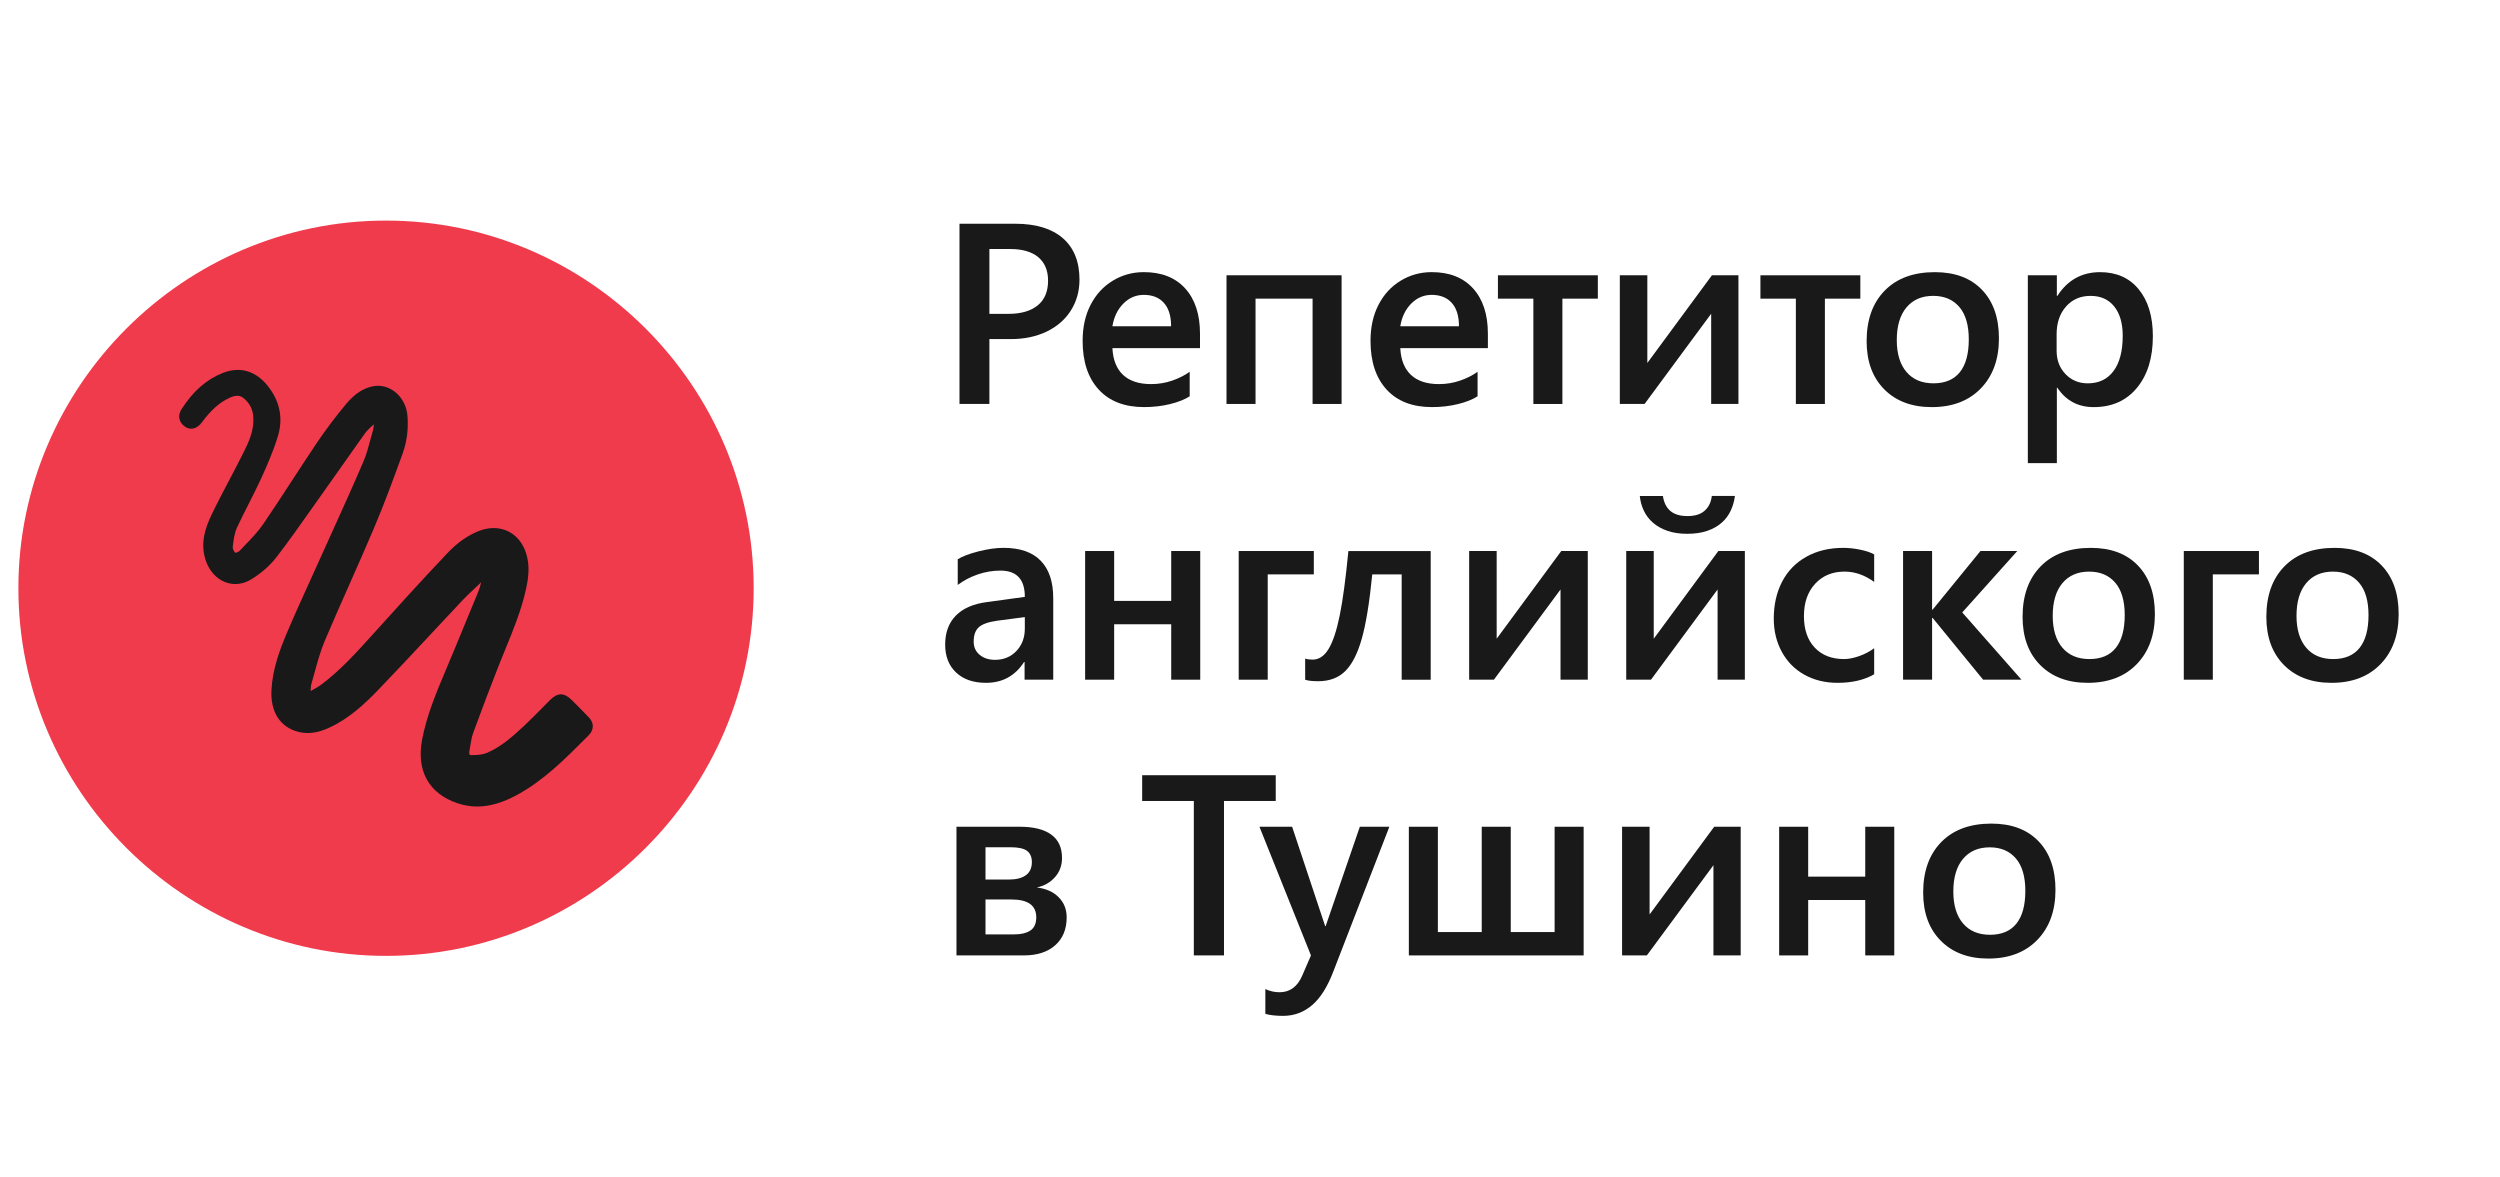
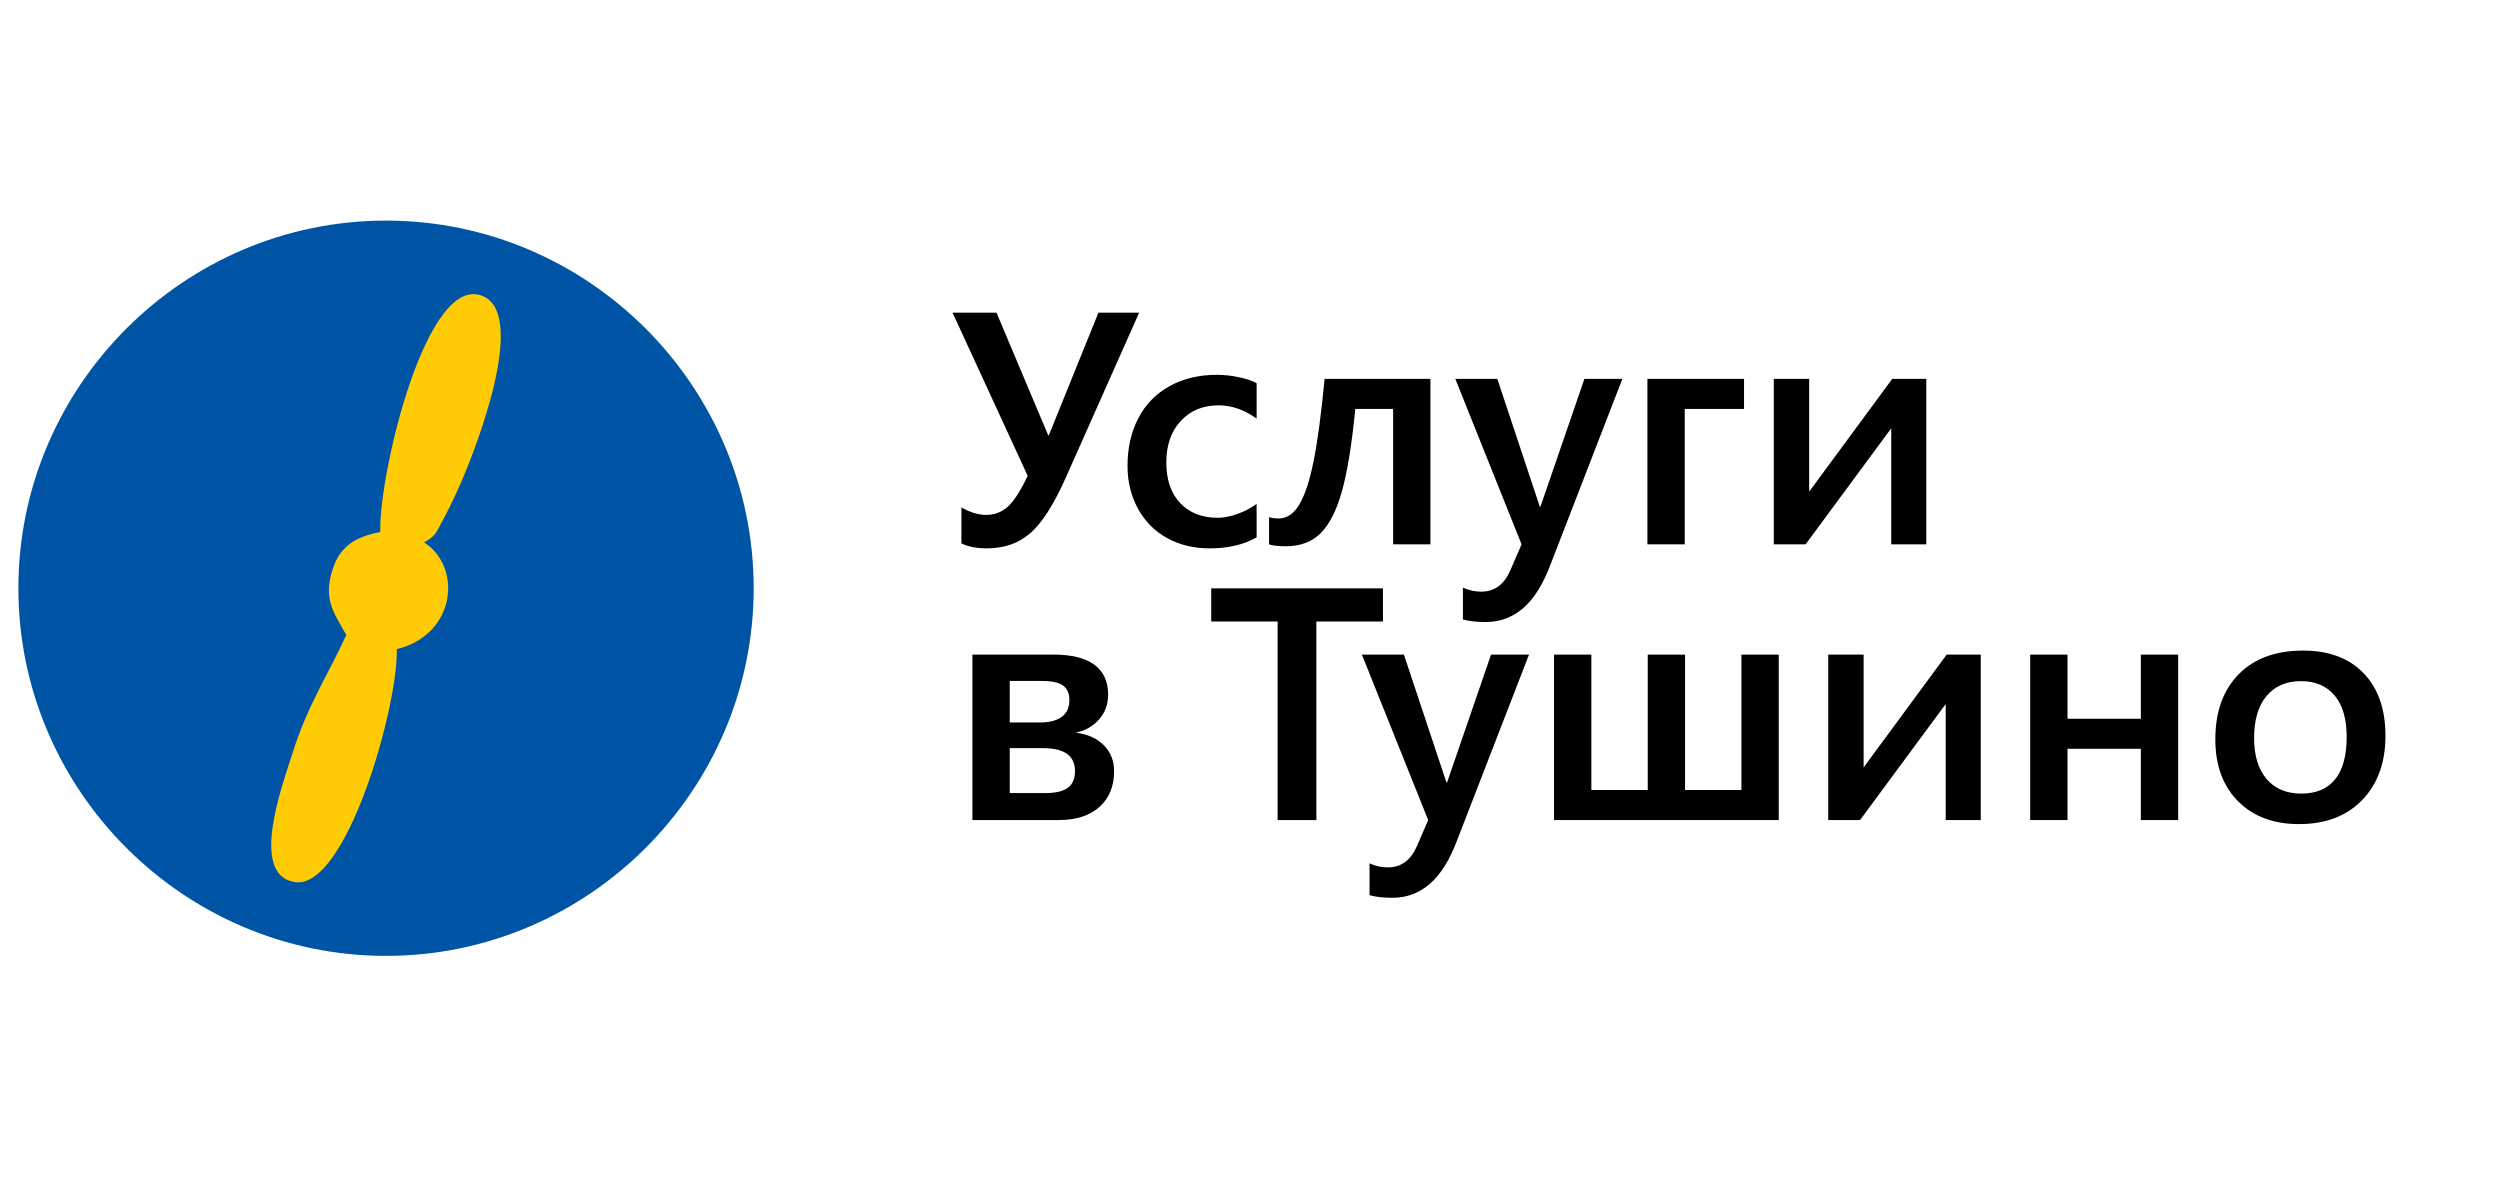
<svg xmlns="http://www.w3.org/2000/svg" version="1.1" x="0px" y="0px" viewBox="0 0 136 64" enable-background="new 0 0 136 64">
-   <rect fill="none" width="136" height="64" />
-   <path fill="#F03B4C" d="M21,12C10,12,1,21,1,32s9,20,20,20s20-9,20-20S32,12,21,12z" />
-   <path fill="#191919" d="M25.958,43.875c-0.365,0-0.721-0.06-1.075-0.179c-1.555-0.531-2.237-1.758-1.922-3.455c0.251-1.326,0.778-2.574,1.287-3.782l0.018-0.042c0.353-0.833,0.703-1.684,1.041-2.506c0.242-0.589,0.484-1.178,0.729-1.765c0.044-0.107,0.074-0.221,0.105-0.343c0.011-0.042,0.021-0.083,0.033-0.125h0c-0.112,0.108-0.225,0.214-0.339,0.321c-0.222,0.208-0.452,0.424-0.667,0.649c-0.577,0.612-1.152,1.227-1.726,1.843c-0.944,1.012-1.92,2.059-2.898,3.072c-0.689,0.713-1.534,1.508-2.589,2.001c-0.629,0.306-1.198,0.386-1.738,0.246c-0.985-0.259-1.513-1.088-1.449-2.275c0.054-1.105,0.429-2.131,0.827-3.076c0.411-0.97,0.853-1.943,1.281-2.884c0.202-0.445,0.405-0.89,0.604-1.336c0.202-0.448,0.405-0.896,0.608-1.344c0.559-1.234,1.138-2.51,1.677-3.774c0.168-0.386,0.279-0.807,0.387-1.214c0.049-0.183,0.097-0.366,0.15-0.546c0.022-0.073,0.024-0.157,0.027-0.246c0-0.011,0.001-0.023,0.001-0.034c-0.038,0.037-0.076,0.074-0.115,0.111c-0.131,0.125-0.267,0.254-0.371,0.396c-0.775,1.089-1.543,2.179-2.311,3.269c-0.219,0.308-0.437,0.616-0.654,0.924c-0.595,0.844-1.209,1.716-1.852,2.546c-0.352,0.45-0.819,0.858-1.348,1.182c-0.455,0.284-0.962,0.341-1.428,0.16c-0.507-0.197-0.902-0.654-1.083-1.253c-0.276-0.916,0.015-1.729,0.336-2.403c0.307-0.639,0.643-1.277,0.968-1.895c0.267-0.508,0.544-1.032,0.803-1.556c0.28-0.565,0.55-1.174,0.506-1.869c-0.025-0.428-0.208-0.78-0.544-1.047c-0.204-0.157-0.438-0.154-0.779,0.01c-0.529,0.248-0.984,0.656-1.479,1.324c-0.242,0.327-0.573,0.429-0.864,0.264c-0.186-0.111-0.31-0.27-0.352-0.448c-0.04-0.17-0.004-0.351,0.104-0.521c0.629-0.992,1.37-1.643,2.264-1.99c1.044-0.409,1.994-0.038,2.672,1.043c0.47,0.754,0.573,1.571,0.306,2.43c-0.244,0.795-0.575,1.549-0.894,2.253c-0.216,0.47-0.453,0.938-0.683,1.392c-0.217,0.427-0.441,0.87-0.644,1.307c-0.141,0.315-0.185,0.682-0.227,1.036c-0.013,0.1,0.053,0.244,0.141,0.327c0.049-0.002,0.187-0.056,0.239-0.115c0.097-0.104,0.194-0.205,0.292-0.306c0.349-0.362,0.709-0.736,0.993-1.152c0.544-0.796,1.078-1.617,1.595-2.411c0.429-0.658,0.872-1.339,1.318-2.003c0.493-0.726,1.034-1.444,1.61-2.134c0.458-0.537,0.916-0.835,1.442-0.939c0.42-0.081,0.846,0.028,1.198,0.306c0.395,0.312,0.642,0.795,0.679,1.325c0.054,0.705-0.033,1.381-0.258,2.01c-0.487,1.341-0.991,2.727-1.563,4.07c-0.437,1.034-0.899,2.076-1.346,3.084c-0.445,1.004-0.906,2.043-1.341,3.072c-0.23,0.55-0.392,1.141-0.549,1.712c-0.056,0.205-0.112,0.409-0.171,0.611c-0.028,0.09-0.032,0.199-0.038,0.337c-0.001,0.017-0.001,0.034-0.002,0.052c0.053-0.031,0.103-0.059,0.153-0.087c0.174-0.098,0.324-0.183,0.458-0.286c1.024-0.775,1.906-1.753,2.685-2.617c1.232-1.367,2.667-2.953,4.119-4.487c0.534-0.568,1.091-0.967,1.703-1.217c0.597-0.243,1.199-0.229,1.694,0.041c0.492,0.268,0.837,0.767,0.973,1.404c0.134,0.608,0.04,1.2-0.069,1.699c-0.248,1.14-0.695,2.228-1.127,3.28c-0.121,0.296-0.243,0.591-0.36,0.889c-0.461,1.176-0.918,2.38-1.395,3.679c-0.073,0.207-0.11,0.438-0.146,0.661c-0.019,0.116-0.037,0.231-0.06,0.345c-0.012,0.063-0.004,0.115,0.023,0.148c0.028,0.034,0.071,0.038,0.101,0.037c0.284-0.009,0.566-0.018,0.804-0.111c0.814-0.334,1.465-0.937,2.094-1.521c0.332-0.315,0.657-0.645,0.972-0.964c0.132-0.134,0.263-0.267,0.396-0.4c0.412-0.413,0.764-0.416,1.178-0.01c0.275,0.273,0.587,0.583,0.884,0.896c0.17,0.154,0.264,0.337,0.268,0.526c0.004,0.179-0.074,0.354-0.226,0.505l-0.172,0.172c-1.118,1.121-2.273,2.279-3.703,3.059C27.359,43.664,26.643,43.875,25.958,43.875z" />
-   <path fill="#191919" d="M58.724,15.214c0,0.62-0.155,1.177-0.465,1.671s-0.75,0.878-1.319,1.152s-1.222,0.41-1.955,0.41h-1.162v3.527h-1.627v-9.803h3.028c1.126,0,1.99,0.262,2.594,0.786C58.422,13.482,58.724,14.234,58.724,15.214z M57.015,15.269c0-0.551-0.177-0.977-0.529-1.275c-0.354-0.298-0.867-0.448-1.542-0.448h-1.121v3.527h1.046c0.675,0,1.201-0.153,1.579-0.458S57.015,15.861,57.015,15.269z" />
-   <path fill="#191919" d="M60.515,18.94c0.032,0.638,0.226,1.124,0.581,1.456s0.863,0.499,1.524,0.499c0.396,0,0.777-0.063,1.142-0.188s0.684-0.286,0.957-0.482v1.333c-0.265,0.173-0.62,0.314-1.066,0.424s-0.918,0.164-1.415,0.164c-1.062,0-1.885-0.318-2.468-0.954s-0.875-1.519-0.875-2.649c0-0.748,0.145-1.401,0.435-1.962c0.289-0.561,0.689-0.997,1.203-1.309c0.512-0.312,1.076-0.468,1.691-0.468c0.966,0,1.717,0.296,2.252,0.889c0.536,0.592,0.804,1.413,0.804,2.461v0.786H60.515z M63.708,17.75c0-0.556-0.13-0.98-0.39-1.271s-0.624-0.438-1.094-0.438c-0.429,0-0.8,0.158-1.114,0.475s-0.513,0.728-0.595,1.234H63.708z" />
-   <path fill="#191919" d="M71.404,21.975v-5.729h-3.103v5.729h-1.579v-7h6.261v7H71.404z" />
-   <path fill="#191919" d="M76.176,18.94c0.032,0.638,0.226,1.124,0.581,1.456s0.863,0.499,1.524,0.499c0.396,0,0.777-0.063,1.142-0.188s0.684-0.286,0.957-0.482v1.333c-0.265,0.173-0.62,0.314-1.066,0.424s-0.918,0.164-1.415,0.164c-1.062,0-1.885-0.318-2.468-0.954s-0.875-1.519-0.875-2.649c0-0.748,0.145-1.401,0.435-1.962c0.289-0.561,0.689-0.997,1.203-1.309c0.512-0.312,1.076-0.468,1.691-0.468c0.966,0,1.717,0.296,2.252,0.889c0.536,0.592,0.804,1.413,0.804,2.461v0.786H76.176z M79.368,17.75c0-0.556-0.13-0.98-0.39-1.271s-0.624-0.438-1.094-0.438c-0.429,0-0.8,0.158-1.114,0.475s-0.513,0.728-0.595,1.234H79.368z" />
-   <path fill="#191919" d="M84.994,16.247v5.729h-1.579v-5.729h-1.928v-1.271h5.435v1.271H84.994z" />
-   <path fill="#191919" d="M93.088,21.975v-4.908l-3.623,4.908h-1.347v-7h1.497v4.771l3.514-4.771h1.442v7H93.088z" />
-   <path fill="#191919" d="M99.274,16.247v5.729h-1.579v-5.729h-1.928v-1.271h5.435v1.271H99.274z" />
-   <path fill="#191919" d="M108.742,18.407c0,1.135-0.328,2.042-0.984,2.721s-1.547,1.019-2.673,1.019c-1.08,0-1.94-0.322-2.581-0.967c-0.64-0.645-0.96-1.519-0.96-2.622c0-1.162,0.328-2.078,0.984-2.748s1.565-1.005,2.728-1.005c1.094,0,1.948,0.32,2.563,0.96S108.742,17.286,108.742,18.407z M107.102,18.461c0-0.775-0.172-1.363-0.516-1.764c-0.345-0.401-0.817-0.602-1.419-0.602c-0.62,0-1.105,0.209-1.456,0.629s-0.526,1.012-0.526,1.777c0,0.743,0.176,1.32,0.526,1.733s0.841,0.619,1.47,0.619c0.634,0,1.112-0.203,1.436-0.608S107.102,19.245,107.102,18.461z" />
-   <path fill="#191919" d="M117.116,18.291c0,1.176-0.289,2.112-0.868,2.81s-1.362,1.046-2.352,1.046c-0.848,0-1.506-0.351-1.976-1.053h-0.027v4.102h-1.579v-10.22h1.579v1.121h0.027c0.556-0.861,1.331-1.292,2.324-1.292c0.894,0,1.595,0.312,2.105,0.937S117.116,17.215,117.116,18.291z M115.476,18.263c0-0.674-0.154-1.204-0.461-1.589c-0.309-0.385-0.737-0.578-1.289-0.578s-0.997,0.194-1.336,0.581c-0.34,0.387-0.51,0.889-0.51,1.504v0.896c0,0.515,0.162,0.94,0.485,1.275s0.727,0.502,1.21,0.502c0.602,0,1.068-0.223,1.401-0.67S115.476,19.097,115.476,18.263z" />
-   <path fill="#191919" d="M55.737,36.975v-0.964h-0.027c-0.487,0.757-1.178,1.135-2.071,1.135c-0.688,0-1.23-0.187-1.627-0.561c-0.396-0.373-0.595-0.879-0.595-1.518c0-0.656,0.193-1.183,0.581-1.579s0.957-0.642,1.709-0.738l2.044-0.28c0-0.953-0.442-1.429-1.326-1.429c-0.429,0-0.845,0.071-1.247,0.212c-0.404,0.141-0.763,0.331-1.077,0.567v-1.395c0.251-0.16,0.628-0.303,1.132-0.431c0.503-0.127,0.955-0.191,1.356-0.191c0.897,0,1.573,0.233,2.026,0.701c0.454,0.467,0.681,1.145,0.681,2.034v4.436H55.737z M52.968,34.903c0,0.301,0.109,0.541,0.328,0.722c0.219,0.18,0.497,0.27,0.834,0.27c0.47,0,0.856-0.16,1.162-0.481s0.458-0.726,0.458-1.214V33.57l-1.511,0.198c-0.479,0.068-0.811,0.188-0.994,0.355C53.06,34.293,52.968,34.553,52.968,34.903z" />
-   <path fill="#191919" d="M63.714,36.975V33.96h-3.104v3.015h-1.579v-7h1.579v2.714h3.104v-2.714h1.579v7H63.714z" />
-   <path fill="#191919" d="M68.964,31.247v5.728h-1.579v-7h4.087v1.271H68.964z" />
-   <path fill="#191919" d="M76.251,36.975v-5.728h-1.6c-0.15,1.522-0.341,2.689-0.57,3.5c-0.23,0.812-0.531,1.399-0.902,1.764c-0.372,0.365-0.86,0.547-1.467,0.547c-0.328,0-0.565-0.027-0.711-0.082v-1.148c0.109,0.037,0.244,0.055,0.403,0.055c0.347,0,0.637-0.193,0.872-0.581c0.234-0.387,0.436-0.993,0.604-1.818c0.169-0.824,0.326-1.993,0.472-3.506h4.478v7H76.251z" />
-   <path fill="#191919" d="M84.892,36.975v-4.908l-3.623,4.908h-1.347v-7h1.497v4.771l3.514-4.771h1.442v7H84.892z" />
-   <path fill="#191919" d="M93.437,36.975v-4.908l-3.623,4.908h-1.347v-7h1.497v4.771l3.514-4.771h1.442v7H93.437z M94.38,26.981c-0.036,0.283-0.113,0.549-0.229,0.8c-0.117,0.25-0.281,0.469-0.492,0.656c-0.213,0.187-0.474,0.334-0.783,0.441s-0.675,0.161-1.094,0.161c-0.405,0-0.764-0.054-1.073-0.161s-0.572-0.254-0.786-0.441s-0.381-0.406-0.499-0.656s-0.191-0.517-0.219-0.8h1.258c0.05,0.355,0.185,0.626,0.403,0.813s0.528,0.28,0.93,0.28h0.014c0.396,0,0.704-0.097,0.923-0.291s0.349-0.461,0.39-0.803H94.38z" />
-   <path fill="#191919" d="M101.954,36.681c-0.538,0.311-1.201,0.465-1.989,0.465c-0.675,0-1.274-0.146-1.802-0.438c-0.525-0.291-0.936-0.706-1.23-1.244c-0.293-0.537-0.44-1.139-0.44-1.805c0-0.761,0.151-1.433,0.454-2.016c0.304-0.583,0.743-1.036,1.32-1.357c0.576-0.321,1.245-0.482,2.006-0.482c0.296,0,0.604,0.033,0.923,0.099s0.572,0.151,0.759,0.256v1.497c-0.515-0.374-1.053-0.561-1.613-0.561c-0.656,0-1.188,0.22-1.596,0.66c-0.408,0.44-0.612,1.026-0.612,1.76c0,0.729,0.196,1.302,0.588,1.716c0.392,0.415,0.923,0.622,1.593,0.622c0.241,0,0.513-0.052,0.813-0.157c0.301-0.104,0.576-0.248,0.827-0.431V36.681z" />
-   <path fill="#191919" d="M107.881,36.975l-2.748-3.363h-0.027v3.363h-1.579v-7h1.579v3.192h0.027l2.604-3.192h2.003l-2.994,3.342l3.22,3.657H107.881z" />
-   <path fill="#191919" d="M117.226,33.406c0,1.135-0.328,2.042-0.984,2.721c-0.656,0.68-1.547,1.019-2.673,1.019c-1.08,0-1.94-0.322-2.581-0.967c-0.64-0.646-0.96-1.519-0.96-2.622c0-1.162,0.328-2.078,0.984-2.748s1.565-1.005,2.728-1.005c1.094,0,1.948,0.32,2.563,0.96S117.226,32.286,117.226,33.406z M115.585,33.461c0-0.774-0.172-1.362-0.516-1.763c-0.345-0.401-0.817-0.602-1.419-0.602c-0.62,0-1.105,0.209-1.456,0.629s-0.526,1.012-0.526,1.777c0,0.743,0.176,1.32,0.526,1.733c0.351,0.412,0.841,0.618,1.47,0.618c0.634,0,1.112-0.202,1.436-0.608C115.423,34.84,115.585,34.245,115.585,33.461z" />
-   <path fill="#191919" d="M120.377,31.247v5.728h-1.579v-7h4.088v1.271H120.377z" />
-   <path fill="#191919" d="M130.487,33.406c0,1.135-0.328,2.042-0.984,2.721c-0.656,0.68-1.547,1.019-2.673,1.019c-1.08,0-1.94-0.322-2.581-0.967c-0.64-0.646-0.96-1.519-0.96-2.622c0-1.162,0.328-2.078,0.984-2.748s1.565-1.005,2.728-1.005c1.094,0,1.948,0.32,2.563,0.96S130.487,32.286,130.487,33.406z M128.847,33.461c0-0.774-0.172-1.362-0.516-1.763c-0.345-0.401-0.817-0.602-1.419-0.602c-0.62,0-1.105,0.209-1.456,0.629s-0.526,1.012-0.526,1.777c0,0.743,0.176,1.32,0.526,1.733c0.351,0.412,0.841,0.618,1.47,0.618c0.634,0,1.112-0.202,1.436-0.608C128.685,34.84,128.847,34.245,128.847,33.461z" />
-   <path fill="#191919" d="M58.027,49.903c0,0.643-0.207,1.148-0.622,1.518s-0.986,0.554-1.716,0.554h-3.657v-7h3.445c0.752,0,1.323,0.143,1.712,0.428c0.391,0.284,0.585,0.707,0.585,1.268c0,0.41-0.129,0.76-0.386,1.049c-0.258,0.29-0.587,0.476-0.988,0.558c0.501,0.06,0.897,0.235,1.189,0.53C57.881,49.1,58.027,49.466,58.027,49.903z M56.133,46.896c0-0.273-0.087-0.477-0.26-0.608s-0.474-0.198-0.902-0.198h-1.36v1.757h1.278c0.396,0,0.703-0.078,0.919-0.236C56.025,47.453,56.133,47.215,56.133,46.896z M56.373,49.903c0-0.647-0.449-0.971-1.347-0.971h-1.415v1.9h1.518c0.415,0,0.726-0.073,0.934-0.219C56.269,50.469,56.373,50.231,56.373,49.903z" />
-   <path fill="#191919" d="M66.585,43.573v8.401h-1.641v-8.401h-2.81v-1.401h7.266v1.401H66.585z" />
-   <path fill="#191919" d="M69.805,55.263c-0.392,0-0.716-0.036-0.97-0.109v-1.347c0.25,0.114,0.507,0.171,0.772,0.171c0.561,0,0.971-0.299,1.23-0.896l0.479-1.107l-2.802-7h1.777l1.798,5.407h0.027l1.859-5.407h1.606l-3.035,7.841c-0.319,0.848-0.706,1.468-1.162,1.859S70.401,55.263,69.805,55.263z" />
-   <path fill="#191919" d="M76.641,51.975v-7h1.579v5.729h2.386v-5.729h1.579v5.729h2.386v-5.729h1.579v7H76.641z" />
-   <path fill="#191919" d="M93.211,51.975v-4.908l-3.623,4.908h-1.347v-7h1.497v4.771l3.514-4.771h1.442v7H93.211z" />
-   <path fill="#191919" d="M101.469,51.975V48.96h-3.104v3.015h-1.579v-7h1.579v2.714h3.104v-2.714h1.579v7H101.469z" />
-   <path fill="#191919" d="M111.818,48.406c0,1.135-0.328,2.042-0.984,2.721s-1.547,1.019-2.673,1.019c-1.08,0-1.94-0.322-2.581-0.968c-0.64-0.645-0.96-1.519-0.96-2.621c0-1.162,0.328-2.078,0.984-2.748s1.565-1.005,2.728-1.005c1.094,0,1.948,0.32,2.563,0.96C111.511,46.404,111.818,47.285,111.818,48.406z M110.178,48.461c0-0.774-0.172-1.362-0.516-1.764c-0.345-0.401-0.817-0.602-1.419-0.602c-0.62,0-1.105,0.21-1.456,0.629s-0.526,1.012-0.526,1.777c0,0.743,0.176,1.32,0.526,1.732c0.351,0.413,0.841,0.619,1.47,0.619c0.634,0,1.112-0.203,1.436-0.608S110.178,49.245,110.178,48.461z" />
+   <path fill="#0054A6" d="M21,12C10,12,1,21,1,32s9,20,20,20s20-9,20-20S32,12,21,12z" />
+   <path fill="#FFCB05" d="M20.687,28.942c-1.363,0.25-2.158,0.804-2.543,1.889c-0.627,1.77,0.034,2.508,0.696,3.715c-1.054,2.288-2.099,3.792-2.936,6.452c-0.528,1.678-2.373,6.606,0.138,6.988c2.797,0.426,5.624-9.568,5.543-12.673c3.228-0.786,3.573-4.462,1.488-5.806c0.645-0.372,0.607-0.465,1.004-1.187c0.294-0.533,0.545-1.059,0.804-1.624c0.941-2.048,3.85-9.496,1.406-10.58C23.21,14.75,20.601,25.8,20.687,28.942L20.687,28.942z" />
+   <path fill="currentColor" d="M53.69,29.831c-0.563,0-1.025-0.091-1.389-0.272v-1.96c0.188,0.117,0.402,0.215,0.646,0.294s0.474,0.119,0.69,0.119c0.457,0,0.853-0.149,1.187-0.448s0.694-0.858,1.081-1.679l-4.087-8.877h2.391l2.813,6.671h0.035l2.698-6.671h2.215l-4.017,9.035c-0.645,1.436-1.283,2.426-1.916,2.971S54.622,29.831,53.69,29.831z" />
+   <path fill="currentColor" d="M68.359,29.233c-0.691,0.398-1.544,0.598-2.558,0.598c-0.867,0-1.64-0.188-2.315-0.563c-0.678-0.375-1.205-0.908-1.582-1.6c-0.379-0.691-0.567-1.465-0.567-2.32c0-0.979,0.194-1.843,0.585-2.593c0.389-0.75,0.954-1.332,1.695-1.745s1.602-0.62,2.58-0.62c0.381,0,0.776,0.042,1.187,0.127s0.735,0.195,0.976,0.33v1.925c-0.662-0.48-1.354-0.721-2.074-0.721c-0.844,0-1.528,0.283-2.053,0.848s-0.786,1.32-0.786,2.263c0,0.938,0.252,1.673,0.756,2.206s1.187,0.8,2.048,0.8c0.311,0,0.659-0.067,1.046-0.202s0.741-0.319,1.063-0.554V29.233z" />
+   <path fill="currentColor" d="M75.786,29.611v-7.365h-2.057c-0.193,1.957-0.438,3.457-0.734,4.5s-0.683,1.799-1.16,2.268s-1.105,0.703-1.885,0.703c-0.422,0-0.727-0.035-0.914-0.105v-1.477c0.141,0.047,0.313,0.07,0.519,0.07c0.445,0,0.818-0.249,1.12-0.747s0.562-1.277,0.778-2.338s0.419-2.563,0.606-4.509h5.757v9H75.786z" />
+   <path fill="currentColor" d="M80.831,33.839c-0.504,0-0.92-0.047-1.248-0.141v-1.732c0.322,0.146,0.653,0.22,0.993,0.22c0.721,0,1.248-0.384,1.582-1.151l0.615-1.424l-3.604-9h2.285l2.312,6.952h0.035l2.391-6.952h2.065l-3.902,10.081c-0.41,1.09-0.908,1.887-1.494,2.391C82.275,33.587,81.599,33.839,80.831,33.839z" />
+   <path fill="currentColor" d="M91.65,22.246v7.365h-2.03v-9h5.256v1.635H91.65z" />
+   <path fill="currentColor" d="M102.883,29.611V23.3l-4.658,6.311h-1.731v-9h1.925v6.135l4.518-6.135h1.854v9H102.883z" />
+   <path fill="currentColor" d="M60.607,41.948c0,0.826-0.267,1.477-0.8,1.951s-1.269,0.712-2.206,0.712h-4.702v-9h4.43c0.967,0,1.7,0.183,2.202,0.549c0.5,0.366,0.751,0.91,0.751,1.631c0,0.527-0.166,0.977-0.497,1.349s-0.754,0.611-1.27,0.717c0.645,0.076,1.154,0.303,1.529,0.681S60.607,41.386,60.607,41.948z M58.173,38.081c0-0.352-0.111-0.612-0.334-0.782s-0.609-0.255-1.16-0.255H54.93v2.259h1.644c0.51,0,0.903-0.102,1.183-0.304C58.033,38.797,58.173,38.491,58.173,38.081z M58.48,41.948c0-0.832-0.577-1.248-1.731-1.248H54.93v2.443h1.951c0.533,0,0.933-0.094,1.199-0.281S58.48,42.37,58.48,41.948z" />
+   <path fill="currentColor" d="M71.611,33.81v10.802h-2.109V33.81H65.89v-1.802h9.343v1.802H71.611z" />
+   <path fill="currentColor" d="M75.751,48.839c-0.504,0-0.92-0.047-1.248-0.141v-1.731c0.322,0.146,0.653,0.22,0.993,0.22c0.721,0,1.248-0.384,1.582-1.151l0.615-1.424l-3.604-9h2.285l2.312,6.952h0.035l2.391-6.952h2.065l-3.902,10.081c-0.41,1.09-0.908,1.887-1.494,2.391S76.519,48.839,75.751,48.839z" />
+   <path fill="currentColor" d="M84.54,44.611v-9h2.03v7.365h3.067v-7.365h2.03v7.365h3.067v-7.365h2.03v9H84.54z" />
+   <path fill="currentColor" d="M105.845,44.611v-6.311l-4.658,6.311h-1.731v-9h1.925v6.135l4.518-6.135h1.854v9H105.845z" />
+   <path fill="currentColor" d="M116.462,44.611v-3.876h-3.99v3.876h-2.03v-9h2.03v3.489h3.99v-3.489h2.03v9H116.462z" />
+   <path fill="currentColor" d="M129.769,40.023c0,1.459-0.422,2.625-1.266,3.498s-1.989,1.31-3.437,1.31c-1.389,0-2.495-0.415-3.317-1.244c-0.824-0.829-1.235-1.952-1.235-3.37c0-1.494,0.422-2.672,1.266-3.533s2.013-1.292,3.507-1.292c1.406,0,2.505,0.411,3.296,1.234S129.769,38.582,129.769,40.023z M127.659,40.094c0-0.996-0.222-1.752-0.664-2.268s-1.05-0.773-1.823-0.773c-0.797,0-1.421,0.27-1.872,0.809s-0.677,1.301-0.677,2.285c0,0.955,0.226,1.697,0.677,2.228s1.081,0.796,1.89,0.796c0.814,0,1.43-0.261,1.846-0.782S127.659,41.102,127.659,40.094z" />
</svg>
